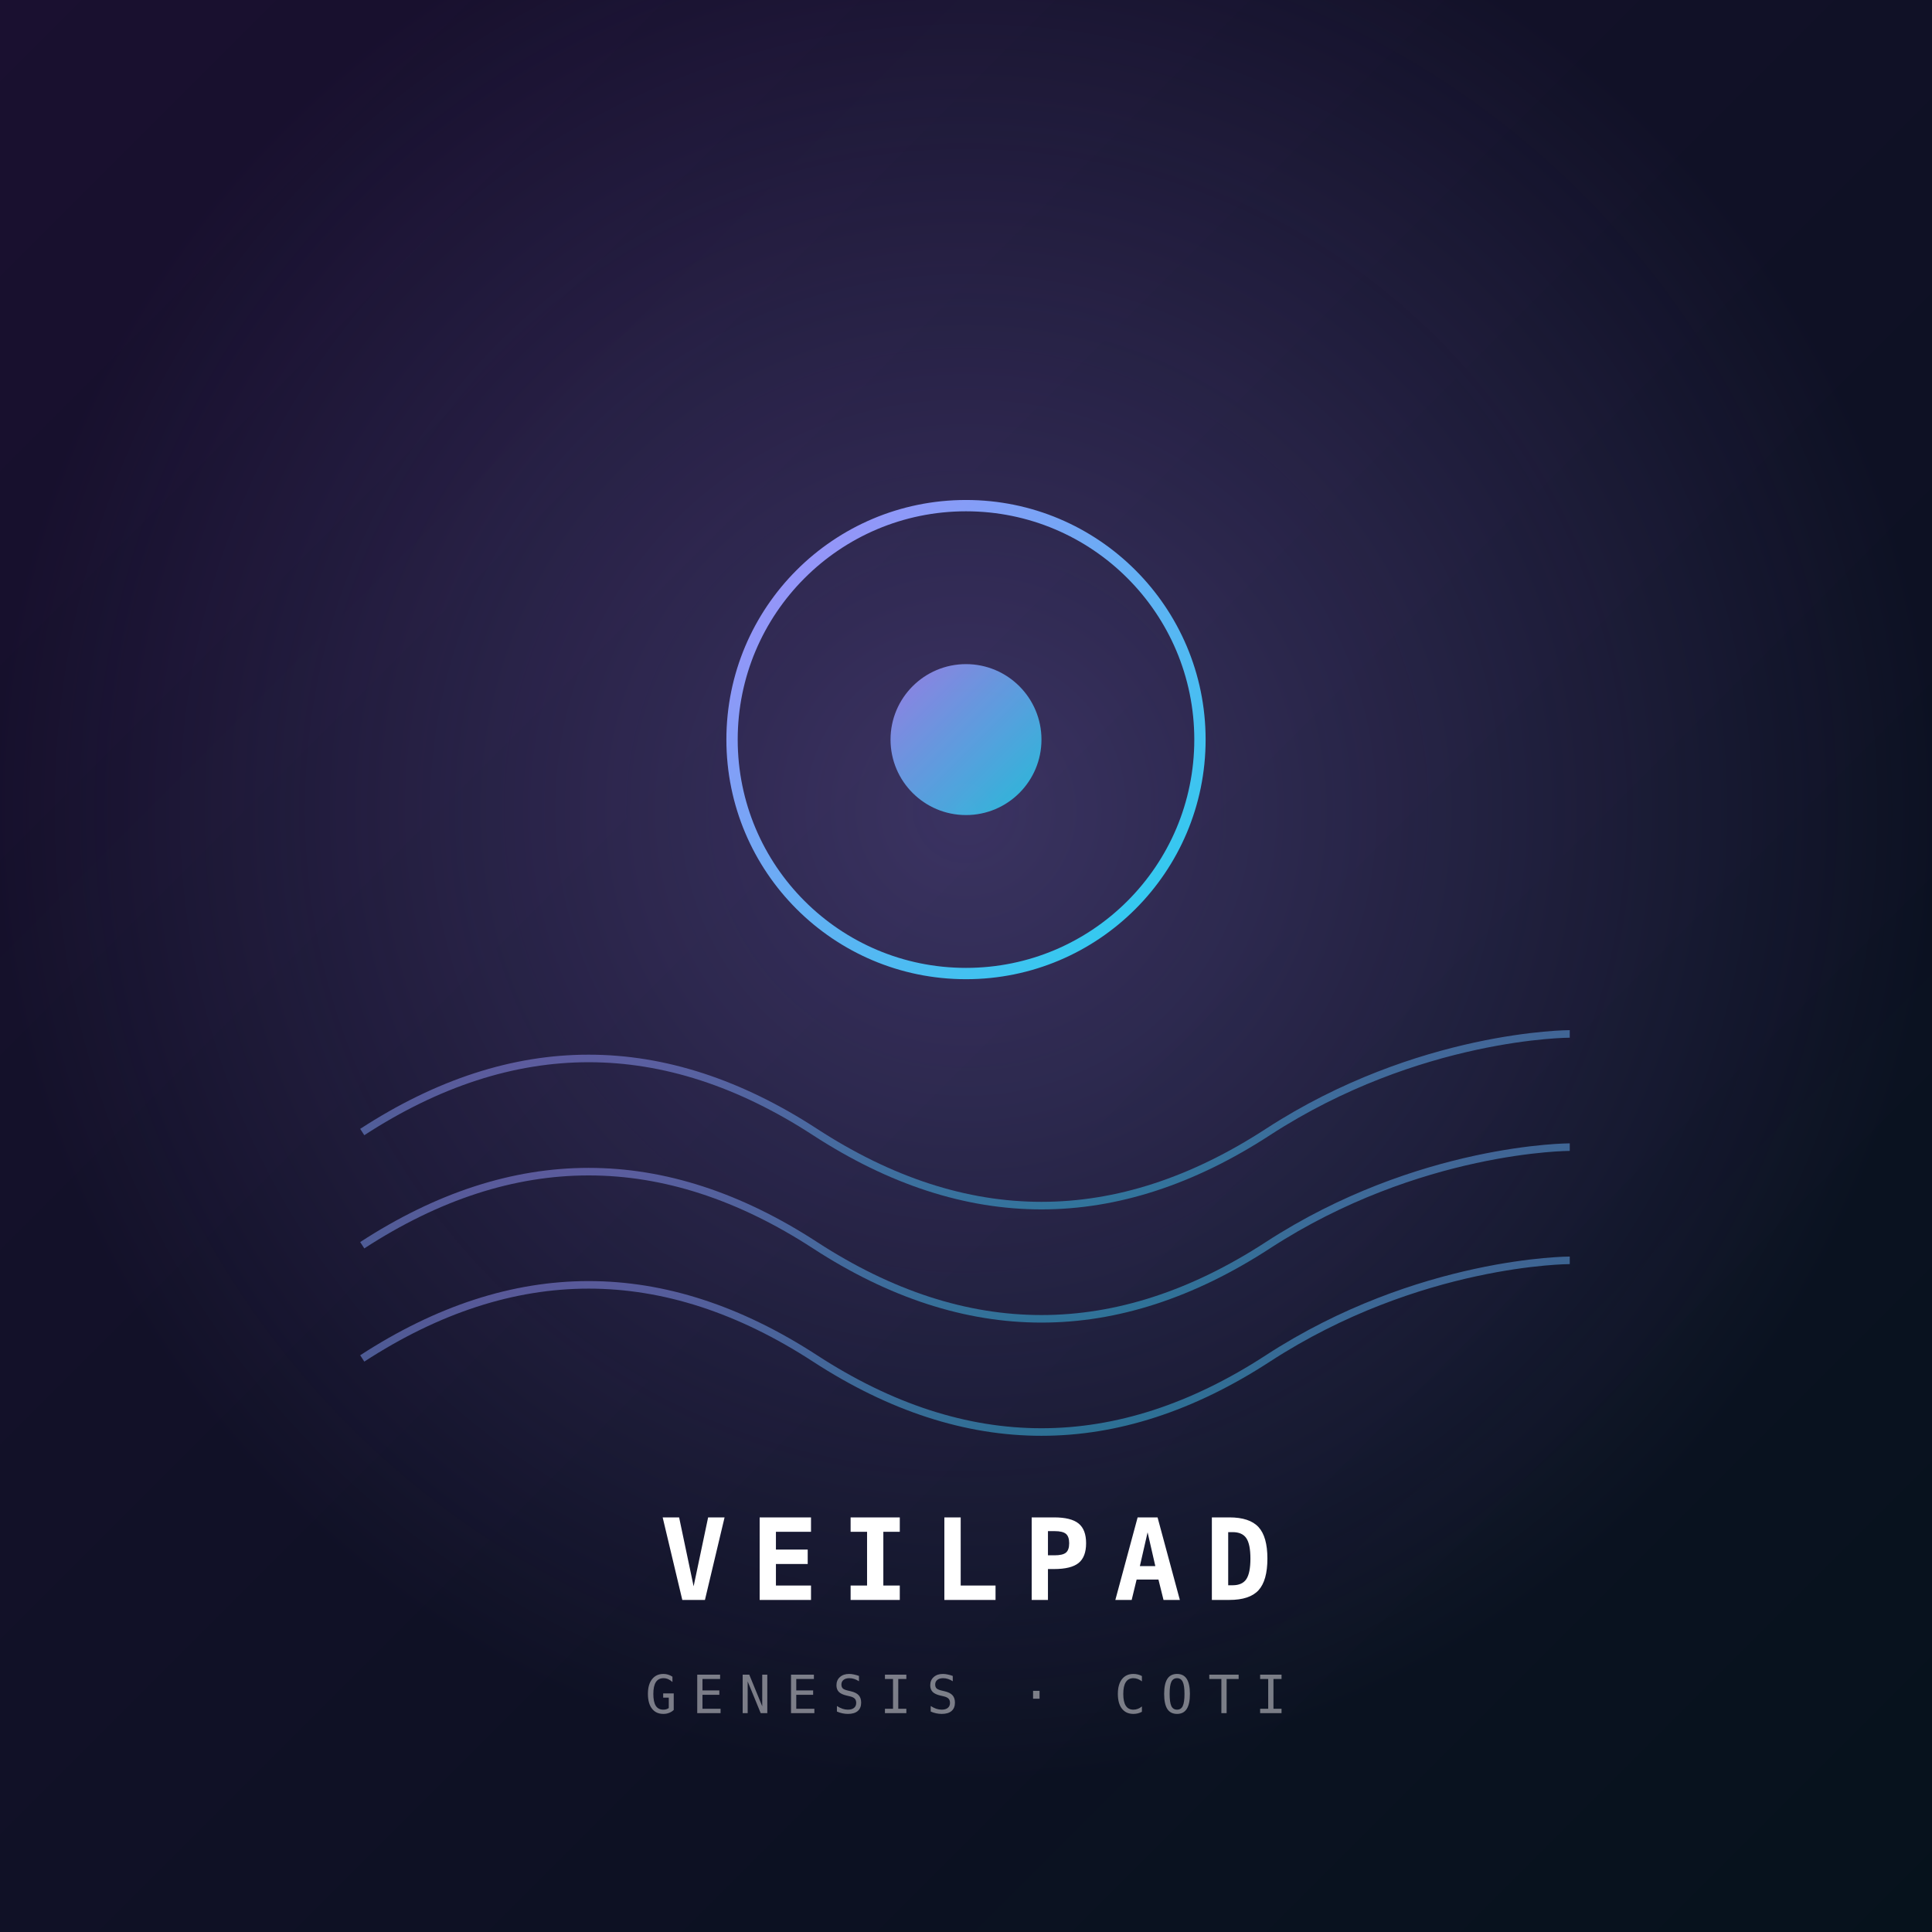
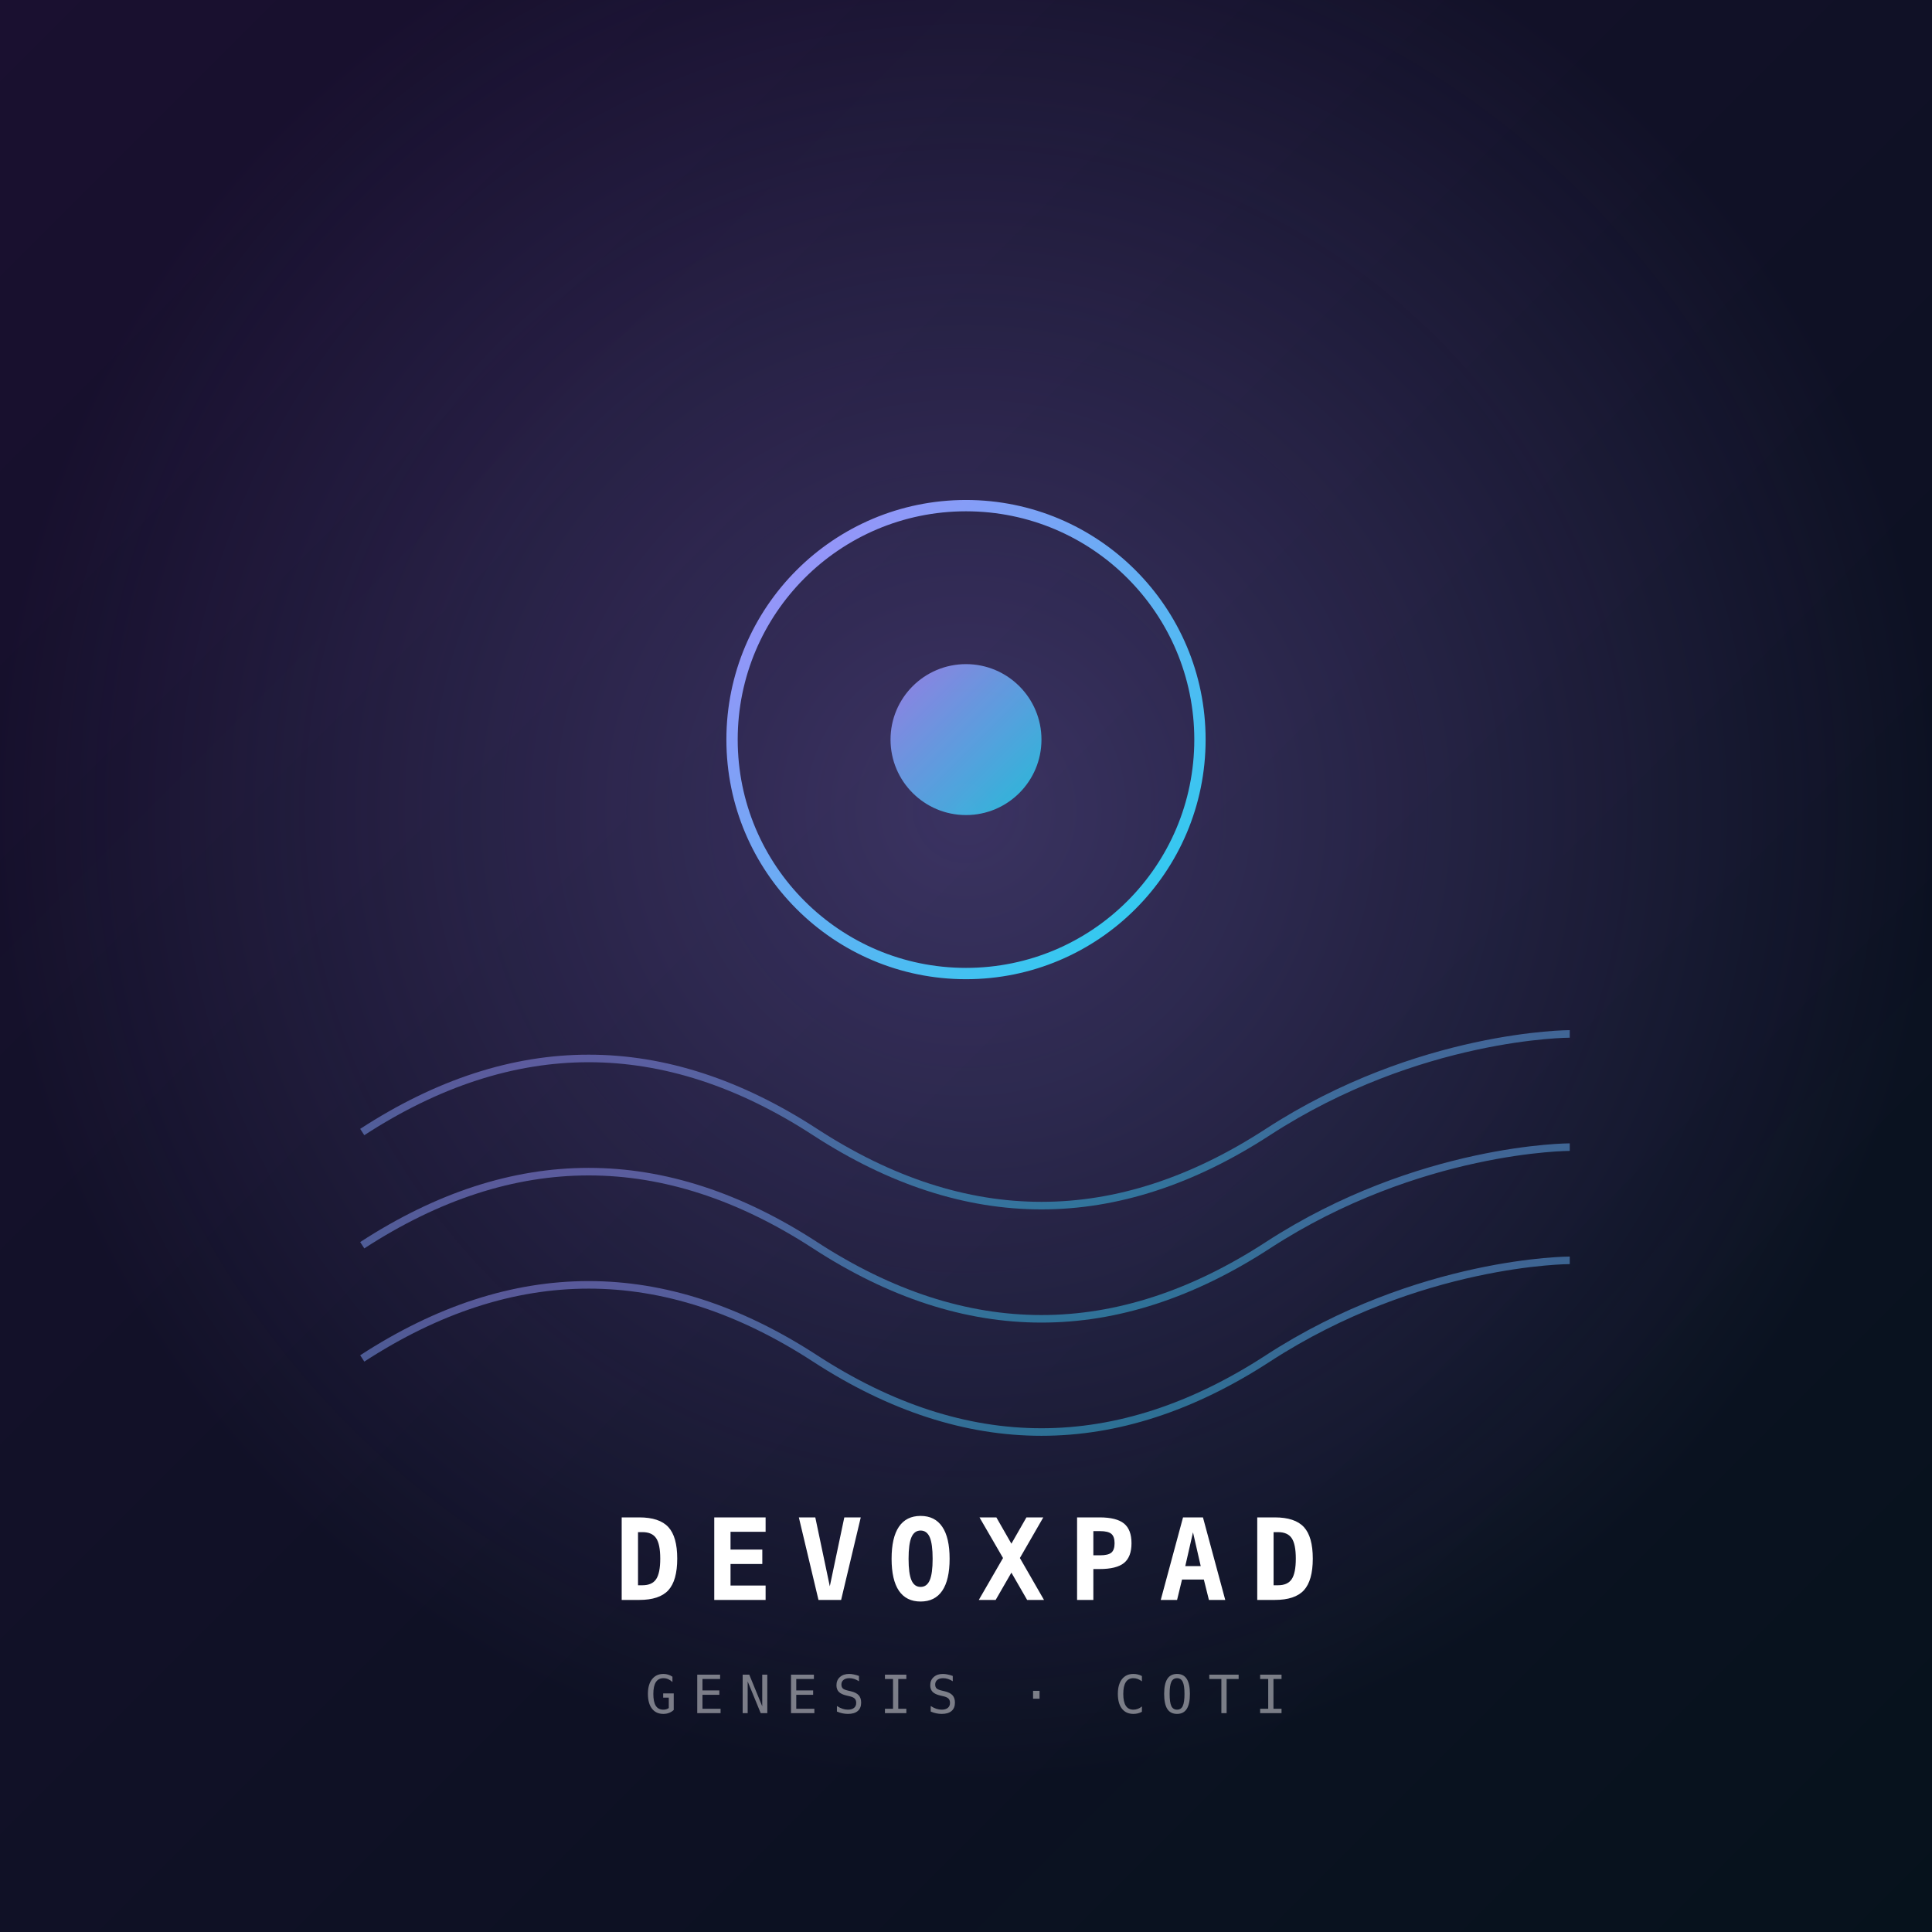
<svg xmlns="http://www.w3.org/2000/svg" viewBox="0 0 512 512" width="512" height="512">
  <defs>
    <linearGradient id="bg" x1="0" y1="0" x2="1" y2="1">
      <stop offset="0" stop-color="#1a1030" />
      <stop offset="1" stop-color="#06121c" />
    </linearGradient>
    <linearGradient id="mark" x1="0" y1="0" x2="1" y2="1">
      <stop offset="0" stop-color="#a78bfa" />
      <stop offset="1" stop-color="#22d3ee" />
    </linearGradient>
    <radialGradient id="glow" cx="50%" cy="42%" r="50%">
      <stop offset="0" stop-color="#a78bfa" stop-opacity="0.28" />
      <stop offset="1" stop-color="#a78bfa" stop-opacity="0" />
    </radialGradient>
  </defs>
  <rect width="512" height="512" fill="url(#bg)" />
  <rect width="512" height="512" fill="url(#glow)" />
  <g fill="none" stroke="url(#mark)" stroke-width="2" opacity="0.5">
    <path d="M96 300c40-26 80-26 120 0s80 26 120 0 80-26 80-26" />
    <path d="M96 330c40-26 80-26 120 0s80 26 120 0 80-26 80-26" />
    <path d="M96 360c40-26 80-26 120 0s80 26 120 0 80-26 80-26" />
  </g>
  <circle cx="256" cy="196" r="62" fill="none" stroke="url(#mark)" stroke-width="3" />
  <circle cx="256" cy="196" r="20" fill="url(#mark)" opacity="0.85" />
-   <text x="256" y="424" text-anchor="middle" font-family="ui-monospace, SFMono-Regular, Menlo, monospace" font-size="30" font-weight="700" fill="#ffffff" letter-spacing="6">VEILPAD</text>
+   <text x="256" y="424" text-anchor="middle" font-family="ui-monospace, SFMono-Regular, Menlo, monospace" font-size="30" font-weight="700" fill="#ffffff" letter-spacing="6">DEVOXPAD</text>
  <text x="256" y="454" text-anchor="middle" font-family="ui-monospace, SFMono-Regular, Menlo, monospace" font-size="14" fill="#ffffff" opacity="0.45" letter-spacing="4">GENESIS · COTI</text>
</svg>
